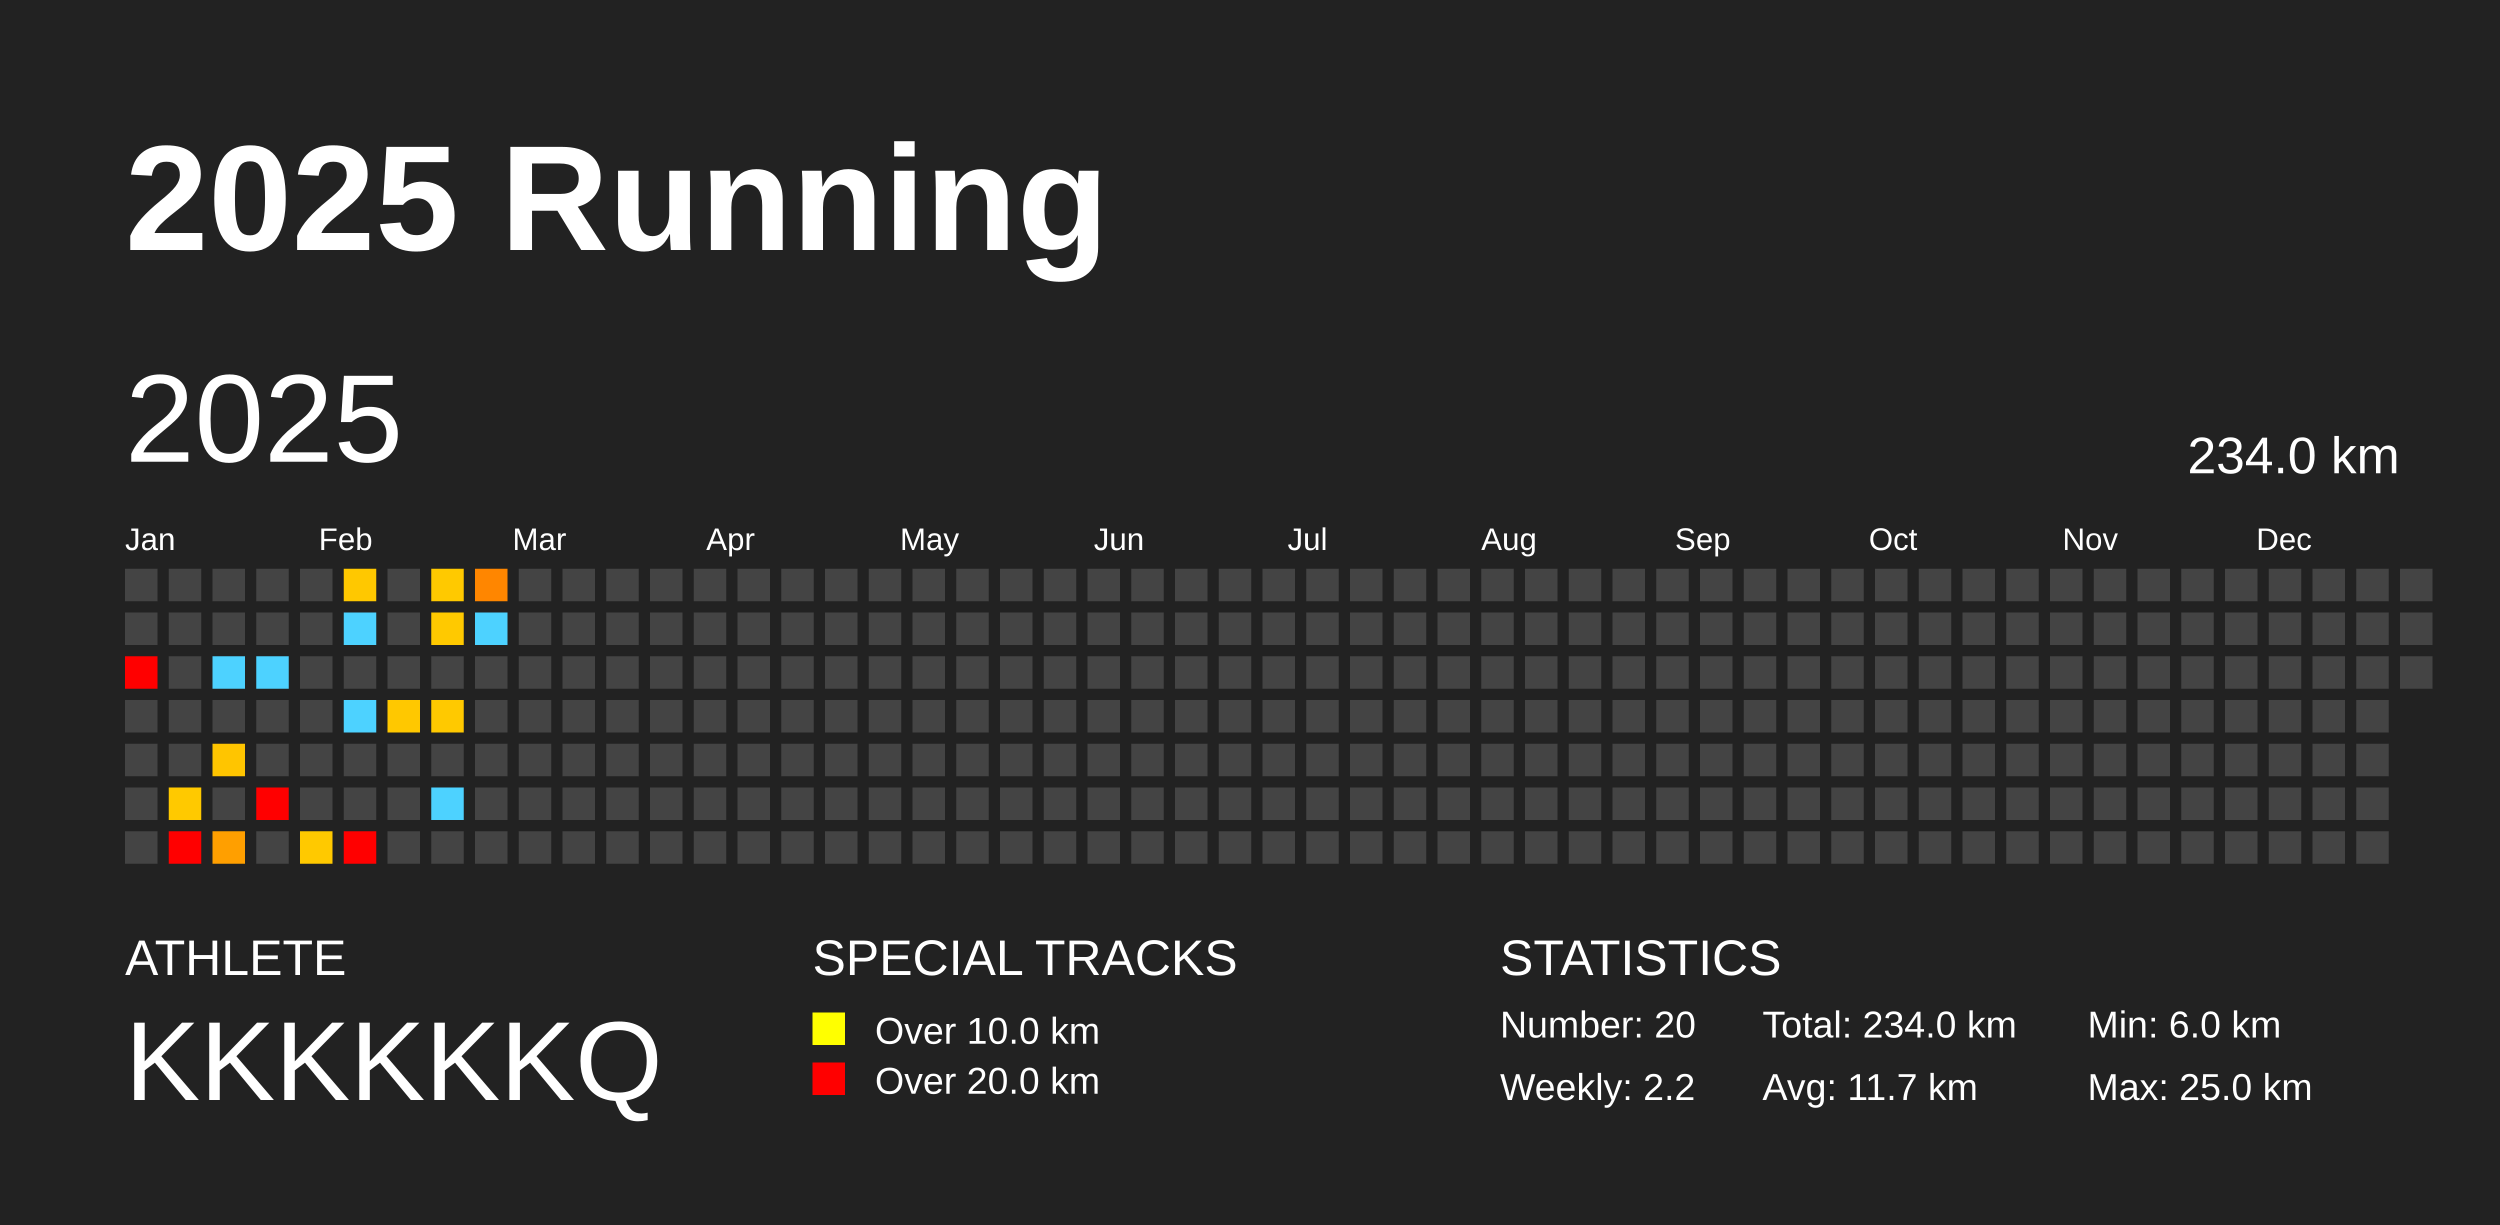
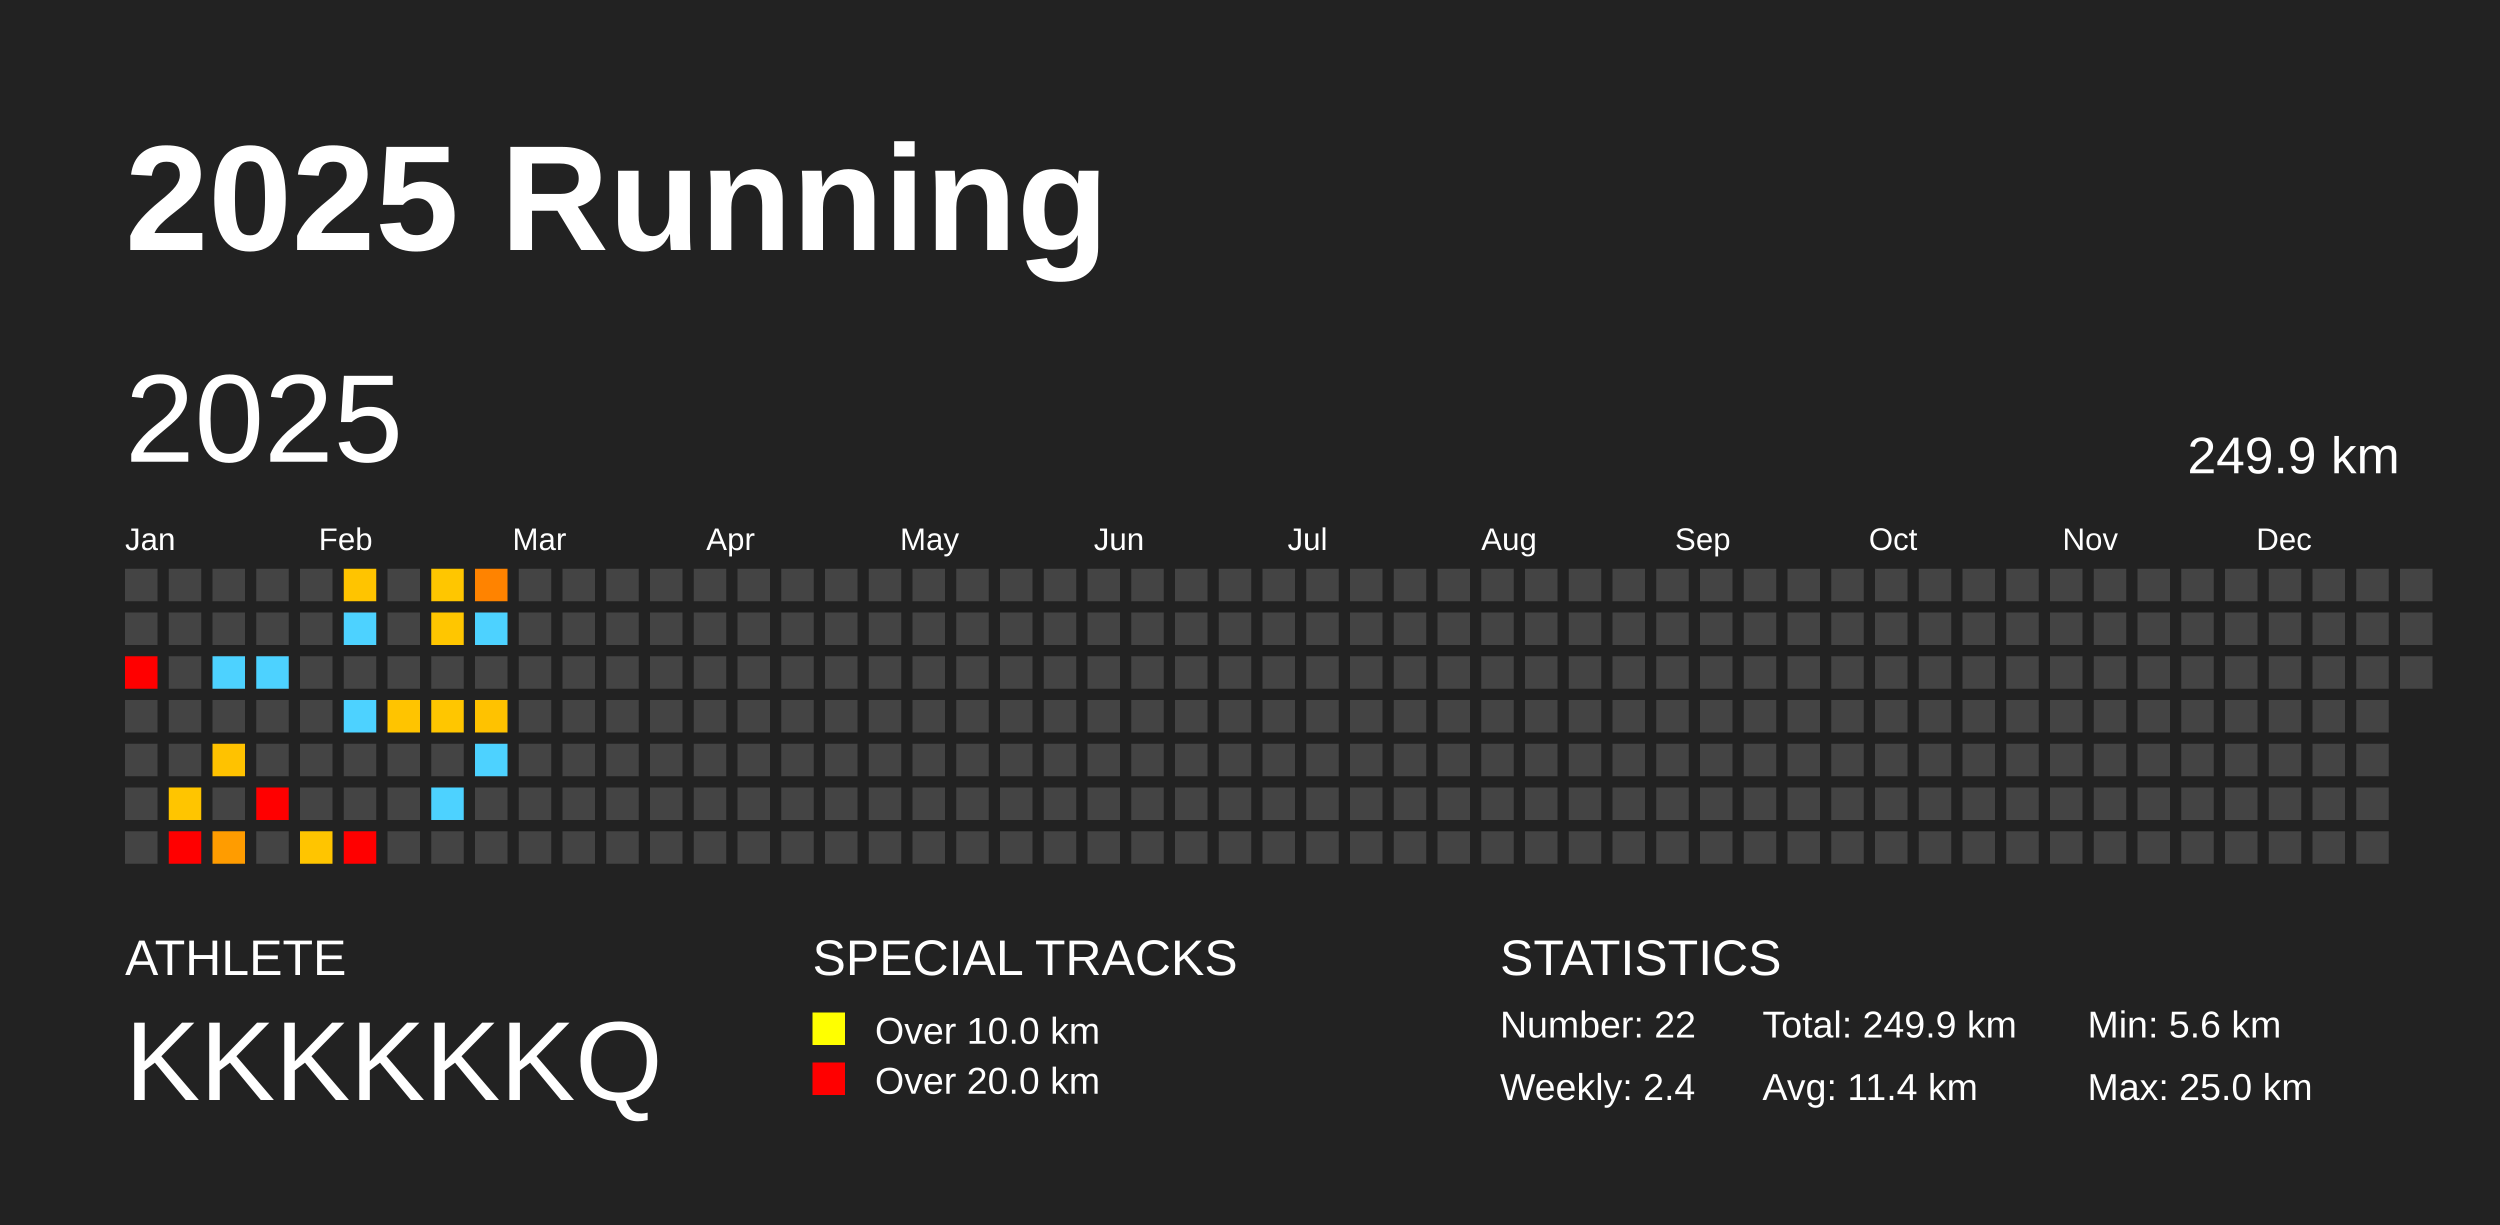
<svg xmlns="http://www.w3.org/2000/svg" baseProfile="full" height="98mm" version="1.1" viewBox="0,0,200,98" width="200mm">
  <defs />
  <rect fill="#222222" height="98" width="200" x="0" y="0" />
  <text fill="#FFFFFF" style="font-size:12px; font-family:Arial; font-weight:bold;" x="10" y="20">2025 Running</text>
  <text fill="#FFFFFF" style="font-size:4px; font-family:Arial" x="10" y="78">ATHLETE</text>
  <text fill="#FFFFFF" style="font-size:9px; font-family:Arial" x="10" y="88">KKKKKKQ</text>
  <text fill="#FFFFFF" style="font-size:4px; font-family:Arial" x="65" y="78">SPECIAL TRACKS</text>
  <rect fill="yellow" height="2.6" width="2.6" x="65" y="81" />
  <text fill="#FFFFFF" style="font-size:3px; font-family:Arial" x="70" y="83.5">Over 10.0 km</text>
  <rect fill="red" height="2.6" width="2.6" x="65" y="85" />
  <text fill="#FFFFFF" style="font-size:3px; font-family:Arial" x="70" y="87.5">Over 20.0 km</text>
  <text fill="#FFFFFF" style="font-size:4px; font-family:Arial" x="120" y="78">STATISTICS</text>
-   <text fill="#FFFFFF" style="font-size:3px; font-family:Arial" x="120" y="83">Number: 20</text>
-   <text fill="#FFFFFF" style="font-size:3px; font-family:Arial" x="120" y="88">Weekly: 2.2</text>
-   <text fill="#FFFFFF" style="font-size:3px; font-family:Arial" x="141" y="83">Total: 234.0 km</text>
-   <text fill="#FFFFFF" style="font-size:3px; font-family:Arial" x="141" y="88">Avg: 11.7 km</text>
-   <text fill="#FFFFFF" style="font-size:3px; font-family:Arial" x="167" y="83">Min: 6.0 km</text>
+   <text fill="#FFFFFF" style="font-size:3px; font-family:Arial" x="120" y="83">Number: 22</text>
+   <text fill="#FFFFFF" style="font-size:3px; font-family:Arial" x="120" y="88">Weekly: 2.4</text>
+   <text fill="#FFFFFF" style="font-size:3px; font-family:Arial" x="141" y="83">Total: 249.9 km</text>
+   <text fill="#FFFFFF" style="font-size:3px; font-family:Arial" x="141" y="88">Avg: 11.4 km</text>
+   <text fill="#FFFFFF" style="font-size:3px; font-family:Arial" x="167" y="83">Min: 5.6 km</text>
  <text fill="#FFFFFF" style="font-size:3px; font-family:Arial" x="167" y="88">Max: 25.0 km</text>
  <text dominant-baseline="hanging" fill="#FFFFFF" style="font-size:10.0px; font-family:Arial;" x="10" y="30">2025</text>
-   <text dominant-baseline="hanging" fill="#FFFFFF" style="font-size:4.125px; font-family:Arial;" x="175" y="35">234.0 km</text>
+   <text dominant-baseline="hanging" fill="#FFFFFF" style="font-size:4.125px; font-family:Arial;" x="175" y="35">249.9 km</text>
  <text fill="#FFFFFF" style="font-size:2.5px; font-family:Arial" x="10.0" y="44">Jan</text>
  <text fill="#FFFFFF" style="font-size:2.5px; font-family:Arial" x="25.5" y="44">Feb</text>
  <text fill="#FFFFFF" style="font-size:2.5px; font-family:Arial" x="41.0" y="44">Mar</text>
  <text fill="#FFFFFF" style="font-size:2.5px; font-family:Arial" x="56.5" y="44">Apr</text>
  <text fill="#FFFFFF" style="font-size:2.5px; font-family:Arial" x="72.0" y="44">May</text>
  <text fill="#FFFFFF" style="font-size:2.5px; font-family:Arial" x="87.5" y="44">Jun</text>
  <text fill="#FFFFFF" style="font-size:2.5px; font-family:Arial" x="103.0" y="44">Jul</text>
  <text fill="#FFFFFF" style="font-size:2.5px; font-family:Arial" x="118.5" y="44">Aug</text>
  <text fill="#FFFFFF" style="font-size:2.5px; font-family:Arial" x="134.0" y="44">Sep</text>
  <text fill="#FFFFFF" style="font-size:2.5px; font-family:Arial" x="149.5" y="44">Oct</text>
  <text fill="#FFFFFF" style="font-size:2.5px; font-family:Arial" x="165.0" y="44">Nov</text>
  <text fill="#FFFFFF" style="font-size:2.5px; font-family:Arial" x="180.5" y="44">Dec</text>
  <rect fill="#444444" height="2.6" width="2.6" x="10.0" y="45.5" />
  <rect fill="#444444" height="2.6" width="2.6" x="10.0" y="49.0" />
  <rect fill="red" height="2.6" width="2.6" x="10.0" y="52.5" />
  <rect fill="#444444" height="2.6" width="2.6" x="10.0" y="56.0" />
  <rect fill="#444444" height="2.6" width="2.6" x="10.0" y="59.5" />
  <rect fill="#444444" height="2.6" width="2.6" x="10.0" y="63.0" />
  <rect fill="#444444" height="2.6" width="2.6" x="10.0" y="66.5" />
  <rect fill="#444444" height="2.6" width="2.6" x="13.5" y="45.5" />
  <rect fill="#444444" height="2.6" width="2.6" x="13.5" y="49.0" />
  <rect fill="#444444" height="2.6" width="2.6" x="13.5" y="52.5" />
  <rect fill="#444444" height="2.6" width="2.6" x="13.5" y="56.0" />
  <rect fill="#444444" height="2.6" width="2.6" x="13.5" y="59.5" />
-   <rect fill="#ffc900" height="2.6" width="2.6" x="13.5" y="63.0" />
+   <rect fill="#ffc500" height="2.6" width="2.6" x="13.5" y="63.0" />
  <rect fill="red" height="2.6" width="2.6" x="13.5" y="66.5" />
  <rect fill="#444444" height="2.6" width="2.6" x="17.0" y="45.5" />
  <rect fill="#444444" height="2.6" width="2.6" x="17.0" y="49.0" />
  <rect fill="#4dd2ff" height="2.6" width="2.6" x="17.0" y="52.5" />
  <rect fill="#444444" height="2.6" width="2.6" x="17.0" y="56.0" />
-   <rect fill="#ffc500" height="2.6" width="2.6" x="17.0" y="59.5" />
+   <rect fill="#ffc200" height="2.6" width="2.6" x="17.0" y="59.5" />
  <rect fill="#444444" height="2.6" width="2.6" x="17.0" y="63.0" />
-   <rect fill="#ff9f00" height="2.6" width="2.6" x="17.0" y="66.5" />
+   <rect fill="#ff9c00" height="2.6" width="2.6" x="17.0" y="66.5" />
  <rect fill="#444444" height="2.6" width="2.6" x="20.5" y="45.5" />
  <rect fill="#444444" height="2.6" width="2.6" x="20.5" y="49.0" />
  <rect fill="#4dd2ff" height="2.6" width="2.6" x="20.5" y="52.5" />
  <rect fill="#444444" height="2.6" width="2.6" x="20.5" y="56.0" />
  <rect fill="#444444" height="2.6" width="2.6" x="20.5" y="59.5" />
  <rect fill="red" height="2.6" width="2.6" x="20.5" y="63.0" />
  <rect fill="#444444" height="2.6" width="2.6" x="20.5" y="66.5" />
  <rect fill="#444444" height="2.6" width="2.6" x="24.0" y="45.5" />
  <rect fill="#444444" height="2.6" width="2.6" x="24.0" y="49.0" />
  <rect fill="#444444" height="2.6" width="2.6" x="24.0" y="52.5" />
  <rect fill="#444444" height="2.6" width="2.6" x="24.0" y="56.0" />
  <rect fill="#444444" height="2.6" width="2.6" x="24.0" y="59.5" />
  <rect fill="#444444" height="2.6" width="2.6" x="24.0" y="63.0" />
-   <rect fill="#ffc900" height="2.6" width="2.6" x="24.0" y="66.5" />
-   <rect fill="#ffc800" height="2.6" width="2.6" x="27.5" y="45.5" />
+   <rect fill="#ffc500" height="2.6" width="2.6" x="24.0" y="66.5" />
+   <rect fill="#ffc400" height="2.6" width="2.6" x="27.5" y="45.5" />
  <rect fill="#4dd2ff" height="2.6" width="2.6" x="27.5" y="49.0" />
  <rect fill="#444444" height="2.6" width="2.6" x="27.5" y="52.5" />
  <rect fill="#4dd2ff" height="2.6" width="2.6" x="27.5" y="56.0" />
  <rect fill="#444444" height="2.6" width="2.6" x="27.5" y="59.5" />
  <rect fill="#444444" height="2.6" width="2.6" x="27.5" y="63.0" />
  <rect fill="red" height="2.6" width="2.6" x="27.5" y="66.5" />
  <rect fill="#444444" height="2.6" width="2.6" x="31.0" y="45.5" />
  <rect fill="#444444" height="2.6" width="2.6" x="31.0" y="49.0" />
  <rect fill="#444444" height="2.6" width="2.6" x="31.0" y="52.5" />
-   <rect fill="#ffc800" height="2.6" width="2.6" x="31.0" y="56.0" />
+   <rect fill="#ffc400" height="2.6" width="2.6" x="31.0" y="56.0" />
  <rect fill="#444444" height="2.6" width="2.6" x="31.0" y="59.5" />
  <rect fill="#444444" height="2.6" width="2.6" x="31.0" y="63.0" />
  <rect fill="#444444" height="2.6" width="2.6" x="31.0" y="66.5" />
-   <rect fill="#ffc900" height="2.6" width="2.6" x="34.5" y="45.5" />
-   <rect fill="#ffc900" height="2.6" width="2.6" x="34.5" y="49.0" />
+   <rect fill="#ffc600" height="2.6" width="2.6" x="34.5" y="45.5" />
+   <rect fill="#ffc600" height="2.6" width="2.6" x="34.5" y="49.0" />
  <rect fill="#444444" height="2.6" width="2.6" x="34.5" y="52.5" />
-   <rect fill="#ffc900" height="2.6" width="2.6" x="34.5" y="56.0" />
+   <rect fill="#ffc600" height="2.6" width="2.6" x="34.5" y="56.0" />
  <rect fill="#444444" height="2.6" width="2.6" x="34.5" y="59.5" />
  <rect fill="#4dd2ff" height="2.6" width="2.6" x="34.5" y="63.0" />
  <rect fill="#444444" height="2.6" width="2.6" x="34.5" y="66.5" />
-   <rect fill="#ff8600" height="2.6" width="2.6" x="38.0" y="45.5" />
+   <rect fill="#ff8300" height="2.6" width="2.6" x="38.0" y="45.5" />
  <rect fill="#4dd2ff" height="2.6" width="2.6" x="38.0" y="49.0" />
  <rect fill="#444444" height="2.6" width="2.6" x="38.0" y="52.5" />
-   <rect fill="#444444" height="2.6" width="2.6" x="38.0" y="56.0" />
-   <rect fill="#444444" height="2.6" width="2.6" x="38.0" y="59.5" />
+   <rect fill="#ffc200" height="2.6" width="2.6" x="38.0" y="56.0" />
+   <rect fill="#4dd2ff" height="2.6" width="2.6" x="38.0" y="59.5" />
  <rect fill="#444444" height="2.6" width="2.6" x="38.0" y="63.0" />
  <rect fill="#444444" height="2.6" width="2.6" x="38.0" y="66.5" />
  <rect fill="#444444" height="2.6" width="2.6" x="41.5" y="45.5" />
  <rect fill="#444444" height="2.6" width="2.6" x="41.5" y="49.0" />
  <rect fill="#444444" height="2.6" width="2.6" x="41.5" y="52.5" />
  <rect fill="#444444" height="2.6" width="2.6" x="41.5" y="56.0" />
  <rect fill="#444444" height="2.6" width="2.6" x="41.5" y="59.5" />
  <rect fill="#444444" height="2.6" width="2.6" x="41.5" y="63.0" />
  <rect fill="#444444" height="2.6" width="2.6" x="41.5" y="66.5" />
  <rect fill="#444444" height="2.6" width="2.6" x="45.0" y="45.5" />
  <rect fill="#444444" height="2.6" width="2.6" x="45.0" y="49.0" />
  <rect fill="#444444" height="2.6" width="2.6" x="45.0" y="52.5" />
  <rect fill="#444444" height="2.6" width="2.6" x="45.0" y="56.0" />
  <rect fill="#444444" height="2.6" width="2.6" x="45.0" y="59.5" />
  <rect fill="#444444" height="2.6" width="2.6" x="45.0" y="63.0" />
  <rect fill="#444444" height="2.6" width="2.6" x="45.0" y="66.5" />
  <rect fill="#444444" height="2.6" width="2.6" x="48.5" y="45.5" />
  <rect fill="#444444" height="2.6" width="2.6" x="48.5" y="49.0" />
  <rect fill="#444444" height="2.6" width="2.6" x="48.5" y="52.5" />
  <rect fill="#444444" height="2.6" width="2.6" x="48.5" y="56.0" />
  <rect fill="#444444" height="2.6" width="2.6" x="48.5" y="59.5" />
  <rect fill="#444444" height="2.6" width="2.6" x="48.5" y="63.0" />
  <rect fill="#444444" height="2.6" width="2.6" x="48.5" y="66.5" />
  <rect fill="#444444" height="2.6" width="2.6" x="52.0" y="45.5" />
  <rect fill="#444444" height="2.6" width="2.6" x="52.0" y="49.0" />
  <rect fill="#444444" height="2.6" width="2.6" x="52.0" y="52.5" />
  <rect fill="#444444" height="2.6" width="2.6" x="52.0" y="56.0" />
  <rect fill="#444444" height="2.6" width="2.6" x="52.0" y="59.5" />
  <rect fill="#444444" height="2.6" width="2.6" x="52.0" y="63.0" />
  <rect fill="#444444" height="2.6" width="2.6" x="52.0" y="66.5" />
  <rect fill="#444444" height="2.6" width="2.6" x="55.5" y="45.5" />
  <rect fill="#444444" height="2.6" width="2.6" x="55.5" y="49.0" />
  <rect fill="#444444" height="2.6" width="2.6" x="55.5" y="52.5" />
  <rect fill="#444444" height="2.6" width="2.6" x="55.5" y="56.0" />
  <rect fill="#444444" height="2.6" width="2.6" x="55.5" y="59.5" />
  <rect fill="#444444" height="2.6" width="2.6" x="55.5" y="63.0" />
  <rect fill="#444444" height="2.6" width="2.6" x="55.5" y="66.5" />
  <rect fill="#444444" height="2.6" width="2.6" x="59.0" y="45.5" />
  <rect fill="#444444" height="2.6" width="2.6" x="59.0" y="49.0" />
  <rect fill="#444444" height="2.6" width="2.6" x="59.0" y="52.5" />
  <rect fill="#444444" height="2.6" width="2.6" x="59.0" y="56.0" />
  <rect fill="#444444" height="2.6" width="2.6" x="59.0" y="59.5" />
  <rect fill="#444444" height="2.6" width="2.6" x="59.0" y="63.0" />
  <rect fill="#444444" height="2.6" width="2.6" x="59.0" y="66.5" />
  <rect fill="#444444" height="2.6" width="2.6" x="62.5" y="45.5" />
  <rect fill="#444444" height="2.6" width="2.6" x="62.5" y="49.0" />
  <rect fill="#444444" height="2.6" width="2.6" x="62.5" y="52.5" />
  <rect fill="#444444" height="2.6" width="2.6" x="62.5" y="56.0" />
  <rect fill="#444444" height="2.6" width="2.6" x="62.5" y="59.5" />
  <rect fill="#444444" height="2.6" width="2.6" x="62.5" y="63.0" />
  <rect fill="#444444" height="2.6" width="2.6" x="62.5" y="66.5" />
  <rect fill="#444444" height="2.6" width="2.6" x="66.0" y="45.5" />
  <rect fill="#444444" height="2.6" width="2.6" x="66.0" y="49.0" />
  <rect fill="#444444" height="2.6" width="2.6" x="66.0" y="52.5" />
  <rect fill="#444444" height="2.6" width="2.6" x="66.0" y="56.0" />
  <rect fill="#444444" height="2.6" width="2.6" x="66.0" y="59.5" />
  <rect fill="#444444" height="2.6" width="2.6" x="66.0" y="63.0" />
  <rect fill="#444444" height="2.6" width="2.6" x="66.0" y="66.5" />
  <rect fill="#444444" height="2.6" width="2.6" x="69.5" y="45.5" />
  <rect fill="#444444" height="2.6" width="2.6" x="69.5" y="49.0" />
  <rect fill="#444444" height="2.6" width="2.6" x="69.5" y="52.5" />
  <rect fill="#444444" height="2.6" width="2.6" x="69.5" y="56.0" />
  <rect fill="#444444" height="2.6" width="2.6" x="69.5" y="59.5" />
  <rect fill="#444444" height="2.6" width="2.6" x="69.5" y="63.0" />
  <rect fill="#444444" height="2.6" width="2.6" x="69.5" y="66.5" />
  <rect fill="#444444" height="2.6" width="2.6" x="73.0" y="45.5" />
  <rect fill="#444444" height="2.6" width="2.6" x="73.0" y="49.0" />
  <rect fill="#444444" height="2.6" width="2.6" x="73.0" y="52.5" />
  <rect fill="#444444" height="2.6" width="2.6" x="73.0" y="56.0" />
  <rect fill="#444444" height="2.6" width="2.6" x="73.0" y="59.5" />
  <rect fill="#444444" height="2.6" width="2.6" x="73.0" y="63.0" />
  <rect fill="#444444" height="2.6" width="2.6" x="73.0" y="66.5" />
  <rect fill="#444444" height="2.6" width="2.6" x="76.5" y="45.5" />
  <rect fill="#444444" height="2.6" width="2.6" x="76.5" y="49.0" />
  <rect fill="#444444" height="2.6" width="2.6" x="76.5" y="52.5" />
  <rect fill="#444444" height="2.6" width="2.6" x="76.5" y="56.0" />
  <rect fill="#444444" height="2.6" width="2.6" x="76.5" y="59.5" />
  <rect fill="#444444" height="2.6" width="2.6" x="76.5" y="63.0" />
  <rect fill="#444444" height="2.6" width="2.6" x="76.5" y="66.5" />
  <rect fill="#444444" height="2.6" width="2.6" x="80.0" y="45.5" />
  <rect fill="#444444" height="2.6" width="2.6" x="80.0" y="49.0" />
  <rect fill="#444444" height="2.6" width="2.6" x="80.0" y="52.5" />
  <rect fill="#444444" height="2.6" width="2.6" x="80.0" y="56.0" />
  <rect fill="#444444" height="2.6" width="2.6" x="80.0" y="59.5" />
  <rect fill="#444444" height="2.6" width="2.6" x="80.0" y="63.0" />
  <rect fill="#444444" height="2.6" width="2.6" x="80.0" y="66.5" />
  <rect fill="#444444" height="2.6" width="2.6" x="83.5" y="45.5" />
  <rect fill="#444444" height="2.6" width="2.6" x="83.5" y="49.0" />
  <rect fill="#444444" height="2.6" width="2.6" x="83.5" y="52.5" />
  <rect fill="#444444" height="2.6" width="2.6" x="83.5" y="56.0" />
  <rect fill="#444444" height="2.6" width="2.6" x="83.5" y="59.5" />
  <rect fill="#444444" height="2.6" width="2.6" x="83.5" y="63.0" />
  <rect fill="#444444" height="2.6" width="2.6" x="83.5" y="66.5" />
  <rect fill="#444444" height="2.6" width="2.6" x="87.0" y="45.5" />
  <rect fill="#444444" height="2.6" width="2.6" x="87.0" y="49.0" />
  <rect fill="#444444" height="2.6" width="2.6" x="87.0" y="52.5" />
  <rect fill="#444444" height="2.6" width="2.6" x="87.0" y="56.0" />
  <rect fill="#444444" height="2.6" width="2.6" x="87.0" y="59.5" />
  <rect fill="#444444" height="2.6" width="2.6" x="87.0" y="63.0" />
  <rect fill="#444444" height="2.6" width="2.6" x="87.0" y="66.5" />
  <rect fill="#444444" height="2.6" width="2.6" x="90.5" y="45.5" />
  <rect fill="#444444" height="2.6" width="2.6" x="90.5" y="49.0" />
  <rect fill="#444444" height="2.6" width="2.6" x="90.5" y="52.5" />
  <rect fill="#444444" height="2.6" width="2.6" x="90.5" y="56.0" />
  <rect fill="#444444" height="2.6" width="2.6" x="90.5" y="59.5" />
  <rect fill="#444444" height="2.6" width="2.6" x="90.5" y="63.0" />
  <rect fill="#444444" height="2.6" width="2.6" x="90.5" y="66.5" />
  <rect fill="#444444" height="2.6" width="2.6" x="94.0" y="45.5" />
  <rect fill="#444444" height="2.6" width="2.6" x="94.0" y="49.0" />
  <rect fill="#444444" height="2.6" width="2.6" x="94.0" y="52.5" />
  <rect fill="#444444" height="2.6" width="2.6" x="94.0" y="56.0" />
  <rect fill="#444444" height="2.6" width="2.6" x="94.0" y="59.5" />
  <rect fill="#444444" height="2.6" width="2.6" x="94.0" y="63.0" />
  <rect fill="#444444" height="2.6" width="2.6" x="94.0" y="66.5" />
  <rect fill="#444444" height="2.6" width="2.6" x="97.5" y="45.5" />
  <rect fill="#444444" height="2.6" width="2.6" x="97.5" y="49.0" />
  <rect fill="#444444" height="2.6" width="2.6" x="97.5" y="52.5" />
  <rect fill="#444444" height="2.6" width="2.6" x="97.5" y="56.0" />
  <rect fill="#444444" height="2.6" width="2.6" x="97.5" y="59.5" />
  <rect fill="#444444" height="2.6" width="2.6" x="97.5" y="63.0" />
  <rect fill="#444444" height="2.6" width="2.6" x="97.5" y="66.5" />
  <rect fill="#444444" height="2.6" width="2.6" x="101.0" y="45.5" />
  <rect fill="#444444" height="2.6" width="2.6" x="101.0" y="49.0" />
  <rect fill="#444444" height="2.6" width="2.6" x="101.0" y="52.5" />
  <rect fill="#444444" height="2.6" width="2.6" x="101.0" y="56.0" />
  <rect fill="#444444" height="2.6" width="2.6" x="101.0" y="59.5" />
  <rect fill="#444444" height="2.6" width="2.6" x="101.0" y="63.0" />
  <rect fill="#444444" height="2.6" width="2.6" x="101.0" y="66.5" />
  <rect fill="#444444" height="2.6" width="2.6" x="104.5" y="45.5" />
  <rect fill="#444444" height="2.6" width="2.6" x="104.5" y="49.0" />
  <rect fill="#444444" height="2.6" width="2.6" x="104.5" y="52.5" />
  <rect fill="#444444" height="2.6" width="2.6" x="104.5" y="56.0" />
  <rect fill="#444444" height="2.6" width="2.6" x="104.5" y="59.5" />
  <rect fill="#444444" height="2.6" width="2.6" x="104.5" y="63.0" />
  <rect fill="#444444" height="2.6" width="2.6" x="104.5" y="66.5" />
  <rect fill="#444444" height="2.6" width="2.6" x="108.0" y="45.5" />
  <rect fill="#444444" height="2.6" width="2.6" x="108.0" y="49.0" />
  <rect fill="#444444" height="2.6" width="2.6" x="108.0" y="52.5" />
  <rect fill="#444444" height="2.6" width="2.6" x="108.0" y="56.0" />
  <rect fill="#444444" height="2.6" width="2.6" x="108.0" y="59.5" />
  <rect fill="#444444" height="2.6" width="2.6" x="108.0" y="63.0" />
  <rect fill="#444444" height="2.6" width="2.6" x="108.0" y="66.5" />
  <rect fill="#444444" height="2.6" width="2.6" x="111.5" y="45.5" />
  <rect fill="#444444" height="2.6" width="2.6" x="111.5" y="49.0" />
  <rect fill="#444444" height="2.6" width="2.6" x="111.5" y="52.5" />
  <rect fill="#444444" height="2.6" width="2.6" x="111.5" y="56.0" />
  <rect fill="#444444" height="2.6" width="2.6" x="111.5" y="59.5" />
  <rect fill="#444444" height="2.6" width="2.6" x="111.5" y="63.0" />
  <rect fill="#444444" height="2.6" width="2.6" x="111.5" y="66.5" />
  <rect fill="#444444" height="2.6" width="2.6" x="115.0" y="45.5" />
  <rect fill="#444444" height="2.6" width="2.6" x="115.0" y="49.0" />
  <rect fill="#444444" height="2.6" width="2.6" x="115.0" y="52.5" />
  <rect fill="#444444" height="2.6" width="2.6" x="115.0" y="56.0" />
  <rect fill="#444444" height="2.6" width="2.6" x="115.0" y="59.5" />
  <rect fill="#444444" height="2.6" width="2.6" x="115.0" y="63.0" />
  <rect fill="#444444" height="2.6" width="2.6" x="115.0" y="66.5" />
  <rect fill="#444444" height="2.6" width="2.6" x="118.5" y="45.5" />
  <rect fill="#444444" height="2.6" width="2.6" x="118.5" y="49.0" />
  <rect fill="#444444" height="2.6" width="2.6" x="118.5" y="52.5" />
  <rect fill="#444444" height="2.6" width="2.6" x="118.5" y="56.0" />
  <rect fill="#444444" height="2.6" width="2.6" x="118.5" y="59.5" />
  <rect fill="#444444" height="2.6" width="2.6" x="118.5" y="63.0" />
  <rect fill="#444444" height="2.6" width="2.6" x="118.5" y="66.5" />
  <rect fill="#444444" height="2.6" width="2.6" x="122.0" y="45.5" />
  <rect fill="#444444" height="2.6" width="2.6" x="122.0" y="49.0" />
  <rect fill="#444444" height="2.6" width="2.6" x="122.0" y="52.5" />
  <rect fill="#444444" height="2.6" width="2.6" x="122.0" y="56.0" />
  <rect fill="#444444" height="2.6" width="2.6" x="122.0" y="59.5" />
  <rect fill="#444444" height="2.6" width="2.6" x="122.0" y="63.0" />
  <rect fill="#444444" height="2.6" width="2.6" x="122.0" y="66.5" />
  <rect fill="#444444" height="2.6" width="2.6" x="125.5" y="45.5" />
  <rect fill="#444444" height="2.6" width="2.6" x="125.5" y="49.0" />
  <rect fill="#444444" height="2.6" width="2.6" x="125.5" y="52.5" />
  <rect fill="#444444" height="2.6" width="2.6" x="125.5" y="56.0" />
  <rect fill="#444444" height="2.6" width="2.6" x="125.5" y="59.5" />
  <rect fill="#444444" height="2.6" width="2.6" x="125.5" y="63.0" />
  <rect fill="#444444" height="2.6" width="2.6" x="125.5" y="66.5" />
  <rect fill="#444444" height="2.6" width="2.6" x="129.0" y="45.5" />
  <rect fill="#444444" height="2.6" width="2.6" x="129.0" y="49.0" />
  <rect fill="#444444" height="2.6" width="2.6" x="129.0" y="52.5" />
  <rect fill="#444444" height="2.6" width="2.6" x="129.0" y="56.0" />
  <rect fill="#444444" height="2.6" width="2.6" x="129.0" y="59.5" />
  <rect fill="#444444" height="2.6" width="2.6" x="129.0" y="63.0" />
  <rect fill="#444444" height="2.6" width="2.6" x="129.0" y="66.5" />
  <rect fill="#444444" height="2.6" width="2.6" x="132.5" y="45.5" />
  <rect fill="#444444" height="2.6" width="2.6" x="132.5" y="49.0" />
  <rect fill="#444444" height="2.6" width="2.6" x="132.5" y="52.5" />
  <rect fill="#444444" height="2.6" width="2.6" x="132.5" y="56.0" />
  <rect fill="#444444" height="2.6" width="2.6" x="132.5" y="59.5" />
  <rect fill="#444444" height="2.6" width="2.6" x="132.5" y="63.0" />
  <rect fill="#444444" height="2.6" width="2.6" x="132.5" y="66.5" />
  <rect fill="#444444" height="2.6" width="2.6" x="136.0" y="45.5" />
  <rect fill="#444444" height="2.6" width="2.6" x="136.0" y="49.0" />
  <rect fill="#444444" height="2.6" width="2.6" x="136.0" y="52.5" />
  <rect fill="#444444" height="2.6" width="2.6" x="136.0" y="56.0" />
  <rect fill="#444444" height="2.6" width="2.6" x="136.0" y="59.5" />
  <rect fill="#444444" height="2.6" width="2.6" x="136.0" y="63.0" />
  <rect fill="#444444" height="2.6" width="2.6" x="136.0" y="66.5" />
  <rect fill="#444444" height="2.6" width="2.6" x="139.5" y="45.5" />
  <rect fill="#444444" height="2.6" width="2.6" x="139.5" y="49.0" />
  <rect fill="#444444" height="2.6" width="2.6" x="139.5" y="52.5" />
  <rect fill="#444444" height="2.6" width="2.6" x="139.5" y="56.0" />
  <rect fill="#444444" height="2.6" width="2.6" x="139.5" y="59.5" />
  <rect fill="#444444" height="2.6" width="2.6" x="139.5" y="63.0" />
  <rect fill="#444444" height="2.6" width="2.6" x="139.5" y="66.5" />
  <rect fill="#444444" height="2.6" width="2.6" x="143.0" y="45.5" />
  <rect fill="#444444" height="2.6" width="2.6" x="143.0" y="49.0" />
  <rect fill="#444444" height="2.6" width="2.6" x="143.0" y="52.5" />
  <rect fill="#444444" height="2.6" width="2.6" x="143.0" y="56.0" />
  <rect fill="#444444" height="2.6" width="2.6" x="143.0" y="59.5" />
  <rect fill="#444444" height="2.6" width="2.6" x="143.0" y="63.0" />
  <rect fill="#444444" height="2.6" width="2.6" x="143.0" y="66.5" />
  <rect fill="#444444" height="2.6" width="2.6" x="146.5" y="45.5" />
  <rect fill="#444444" height="2.6" width="2.6" x="146.5" y="49.0" />
  <rect fill="#444444" height="2.6" width="2.6" x="146.5" y="52.5" />
  <rect fill="#444444" height="2.6" width="2.6" x="146.5" y="56.0" />
  <rect fill="#444444" height="2.6" width="2.6" x="146.5" y="59.5" />
  <rect fill="#444444" height="2.6" width="2.6" x="146.5" y="63.0" />
  <rect fill="#444444" height="2.6" width="2.6" x="146.5" y="66.5" />
  <rect fill="#444444" height="2.6" width="2.6" x="150.0" y="45.5" />
  <rect fill="#444444" height="2.6" width="2.6" x="150.0" y="49.0" />
  <rect fill="#444444" height="2.6" width="2.6" x="150.0" y="52.5" />
  <rect fill="#444444" height="2.6" width="2.6" x="150.0" y="56.0" />
  <rect fill="#444444" height="2.6" width="2.6" x="150.0" y="59.5" />
  <rect fill="#444444" height="2.6" width="2.6" x="150.0" y="63.0" />
  <rect fill="#444444" height="2.6" width="2.6" x="150.0" y="66.5" />
  <rect fill="#444444" height="2.6" width="2.6" x="153.5" y="45.5" />
  <rect fill="#444444" height="2.6" width="2.6" x="153.5" y="49.0" />
  <rect fill="#444444" height="2.6" width="2.6" x="153.5" y="52.5" />
  <rect fill="#444444" height="2.6" width="2.6" x="153.5" y="56.0" />
  <rect fill="#444444" height="2.6" width="2.6" x="153.5" y="59.5" />
  <rect fill="#444444" height="2.6" width="2.6" x="153.5" y="63.0" />
  <rect fill="#444444" height="2.6" width="2.6" x="153.5" y="66.5" />
  <rect fill="#444444" height="2.6" width="2.6" x="157.0" y="45.5" />
  <rect fill="#444444" height="2.6" width="2.6" x="157.0" y="49.0" />
  <rect fill="#444444" height="2.6" width="2.6" x="157.0" y="52.5" />
  <rect fill="#444444" height="2.6" width="2.6" x="157.0" y="56.0" />
  <rect fill="#444444" height="2.6" width="2.6" x="157.0" y="59.5" />
  <rect fill="#444444" height="2.6" width="2.6" x="157.0" y="63.0" />
  <rect fill="#444444" height="2.6" width="2.6" x="157.0" y="66.5" />
  <rect fill="#444444" height="2.6" width="2.6" x="160.5" y="45.5" />
  <rect fill="#444444" height="2.6" width="2.6" x="160.5" y="49.0" />
  <rect fill="#444444" height="2.6" width="2.6" x="160.5" y="52.5" />
  <rect fill="#444444" height="2.6" width="2.6" x="160.5" y="56.0" />
  <rect fill="#444444" height="2.6" width="2.6" x="160.5" y="59.5" />
  <rect fill="#444444" height="2.6" width="2.6" x="160.5" y="63.0" />
  <rect fill="#444444" height="2.6" width="2.6" x="160.5" y="66.5" />
  <rect fill="#444444" height="2.6" width="2.6" x="164.0" y="45.5" />
  <rect fill="#444444" height="2.6" width="2.6" x="164.0" y="49.0" />
  <rect fill="#444444" height="2.6" width="2.6" x="164.0" y="52.5" />
  <rect fill="#444444" height="2.6" width="2.6" x="164.0" y="56.0" />
  <rect fill="#444444" height="2.6" width="2.6" x="164.0" y="59.5" />
  <rect fill="#444444" height="2.6" width="2.6" x="164.0" y="63.0" />
  <rect fill="#444444" height="2.6" width="2.6" x="164.0" y="66.5" />
  <rect fill="#444444" height="2.6" width="2.6" x="167.5" y="45.5" />
  <rect fill="#444444" height="2.6" width="2.6" x="167.5" y="49.0" />
  <rect fill="#444444" height="2.6" width="2.6" x="167.5" y="52.5" />
  <rect fill="#444444" height="2.6" width="2.6" x="167.5" y="56.0" />
  <rect fill="#444444" height="2.6" width="2.6" x="167.5" y="59.5" />
  <rect fill="#444444" height="2.6" width="2.6" x="167.5" y="63.0" />
  <rect fill="#444444" height="2.6" width="2.6" x="167.5" y="66.5" />
  <rect fill="#444444" height="2.6" width="2.6" x="171.0" y="45.5" />
  <rect fill="#444444" height="2.6" width="2.6" x="171.0" y="49.0" />
  <rect fill="#444444" height="2.6" width="2.6" x="171.0" y="52.5" />
  <rect fill="#444444" height="2.6" width="2.6" x="171.0" y="56.0" />
  <rect fill="#444444" height="2.6" width="2.6" x="171.0" y="59.5" />
  <rect fill="#444444" height="2.6" width="2.6" x="171.0" y="63.0" />
  <rect fill="#444444" height="2.6" width="2.6" x="171.0" y="66.5" />
  <rect fill="#444444" height="2.6" width="2.6" x="174.5" y="45.5" />
  <rect fill="#444444" height="2.6" width="2.6" x="174.5" y="49.0" />
  <rect fill="#444444" height="2.6" width="2.6" x="174.5" y="52.5" />
  <rect fill="#444444" height="2.6" width="2.6" x="174.5" y="56.0" />
  <rect fill="#444444" height="2.6" width="2.6" x="174.5" y="59.5" />
  <rect fill="#444444" height="2.6" width="2.6" x="174.5" y="63.0" />
  <rect fill="#444444" height="2.6" width="2.6" x="174.5" y="66.5" />
  <rect fill="#444444" height="2.6" width="2.6" x="178.0" y="45.5" />
  <rect fill="#444444" height="2.6" width="2.6" x="178.0" y="49.0" />
  <rect fill="#444444" height="2.6" width="2.6" x="178.0" y="52.5" />
  <rect fill="#444444" height="2.6" width="2.6" x="178.0" y="56.0" />
  <rect fill="#444444" height="2.6" width="2.6" x="178.0" y="59.5" />
  <rect fill="#444444" height="2.6" width="2.6" x="178.0" y="63.0" />
  <rect fill="#444444" height="2.6" width="2.6" x="178.0" y="66.5" />
  <rect fill="#444444" height="2.6" width="2.6" x="181.5" y="45.5" />
  <rect fill="#444444" height="2.6" width="2.6" x="181.5" y="49.0" />
  <rect fill="#444444" height="2.6" width="2.6" x="181.5" y="52.5" />
  <rect fill="#444444" height="2.6" width="2.6" x="181.5" y="56.0" />
  <rect fill="#444444" height="2.6" width="2.6" x="181.5" y="59.5" />
  <rect fill="#444444" height="2.6" width="2.6" x="181.5" y="63.0" />
  <rect fill="#444444" height="2.6" width="2.6" x="181.5" y="66.5" />
  <rect fill="#444444" height="2.6" width="2.6" x="185.0" y="45.5" />
  <rect fill="#444444" height="2.6" width="2.6" x="185.0" y="49.0" />
  <rect fill="#444444" height="2.6" width="2.6" x="185.0" y="52.5" />
  <rect fill="#444444" height="2.6" width="2.6" x="185.0" y="56.0" />
  <rect fill="#444444" height="2.6" width="2.6" x="185.0" y="59.5" />
  <rect fill="#444444" height="2.6" width="2.6" x="185.0" y="63.0" />
  <rect fill="#444444" height="2.6" width="2.6" x="185.0" y="66.5" />
  <rect fill="#444444" height="2.6" width="2.6" x="188.5" y="45.5" />
  <rect fill="#444444" height="2.6" width="2.6" x="188.5" y="49.0" />
  <rect fill="#444444" height="2.6" width="2.6" x="188.5" y="52.5" />
  <rect fill="#444444" height="2.6" width="2.6" x="188.5" y="56.0" />
  <rect fill="#444444" height="2.6" width="2.6" x="188.5" y="59.5" />
  <rect fill="#444444" height="2.6" width="2.6" x="188.5" y="63.0" />
  <rect fill="#444444" height="2.6" width="2.6" x="188.5" y="66.5" />
  <rect fill="#444444" height="2.6" width="2.6" x="192.0" y="45.5" />
  <rect fill="#444444" height="2.6" width="2.6" x="192.0" y="49.0" />
  <rect fill="#444444" height="2.6" width="2.6" x="192.0" y="52.5" />
</svg>
